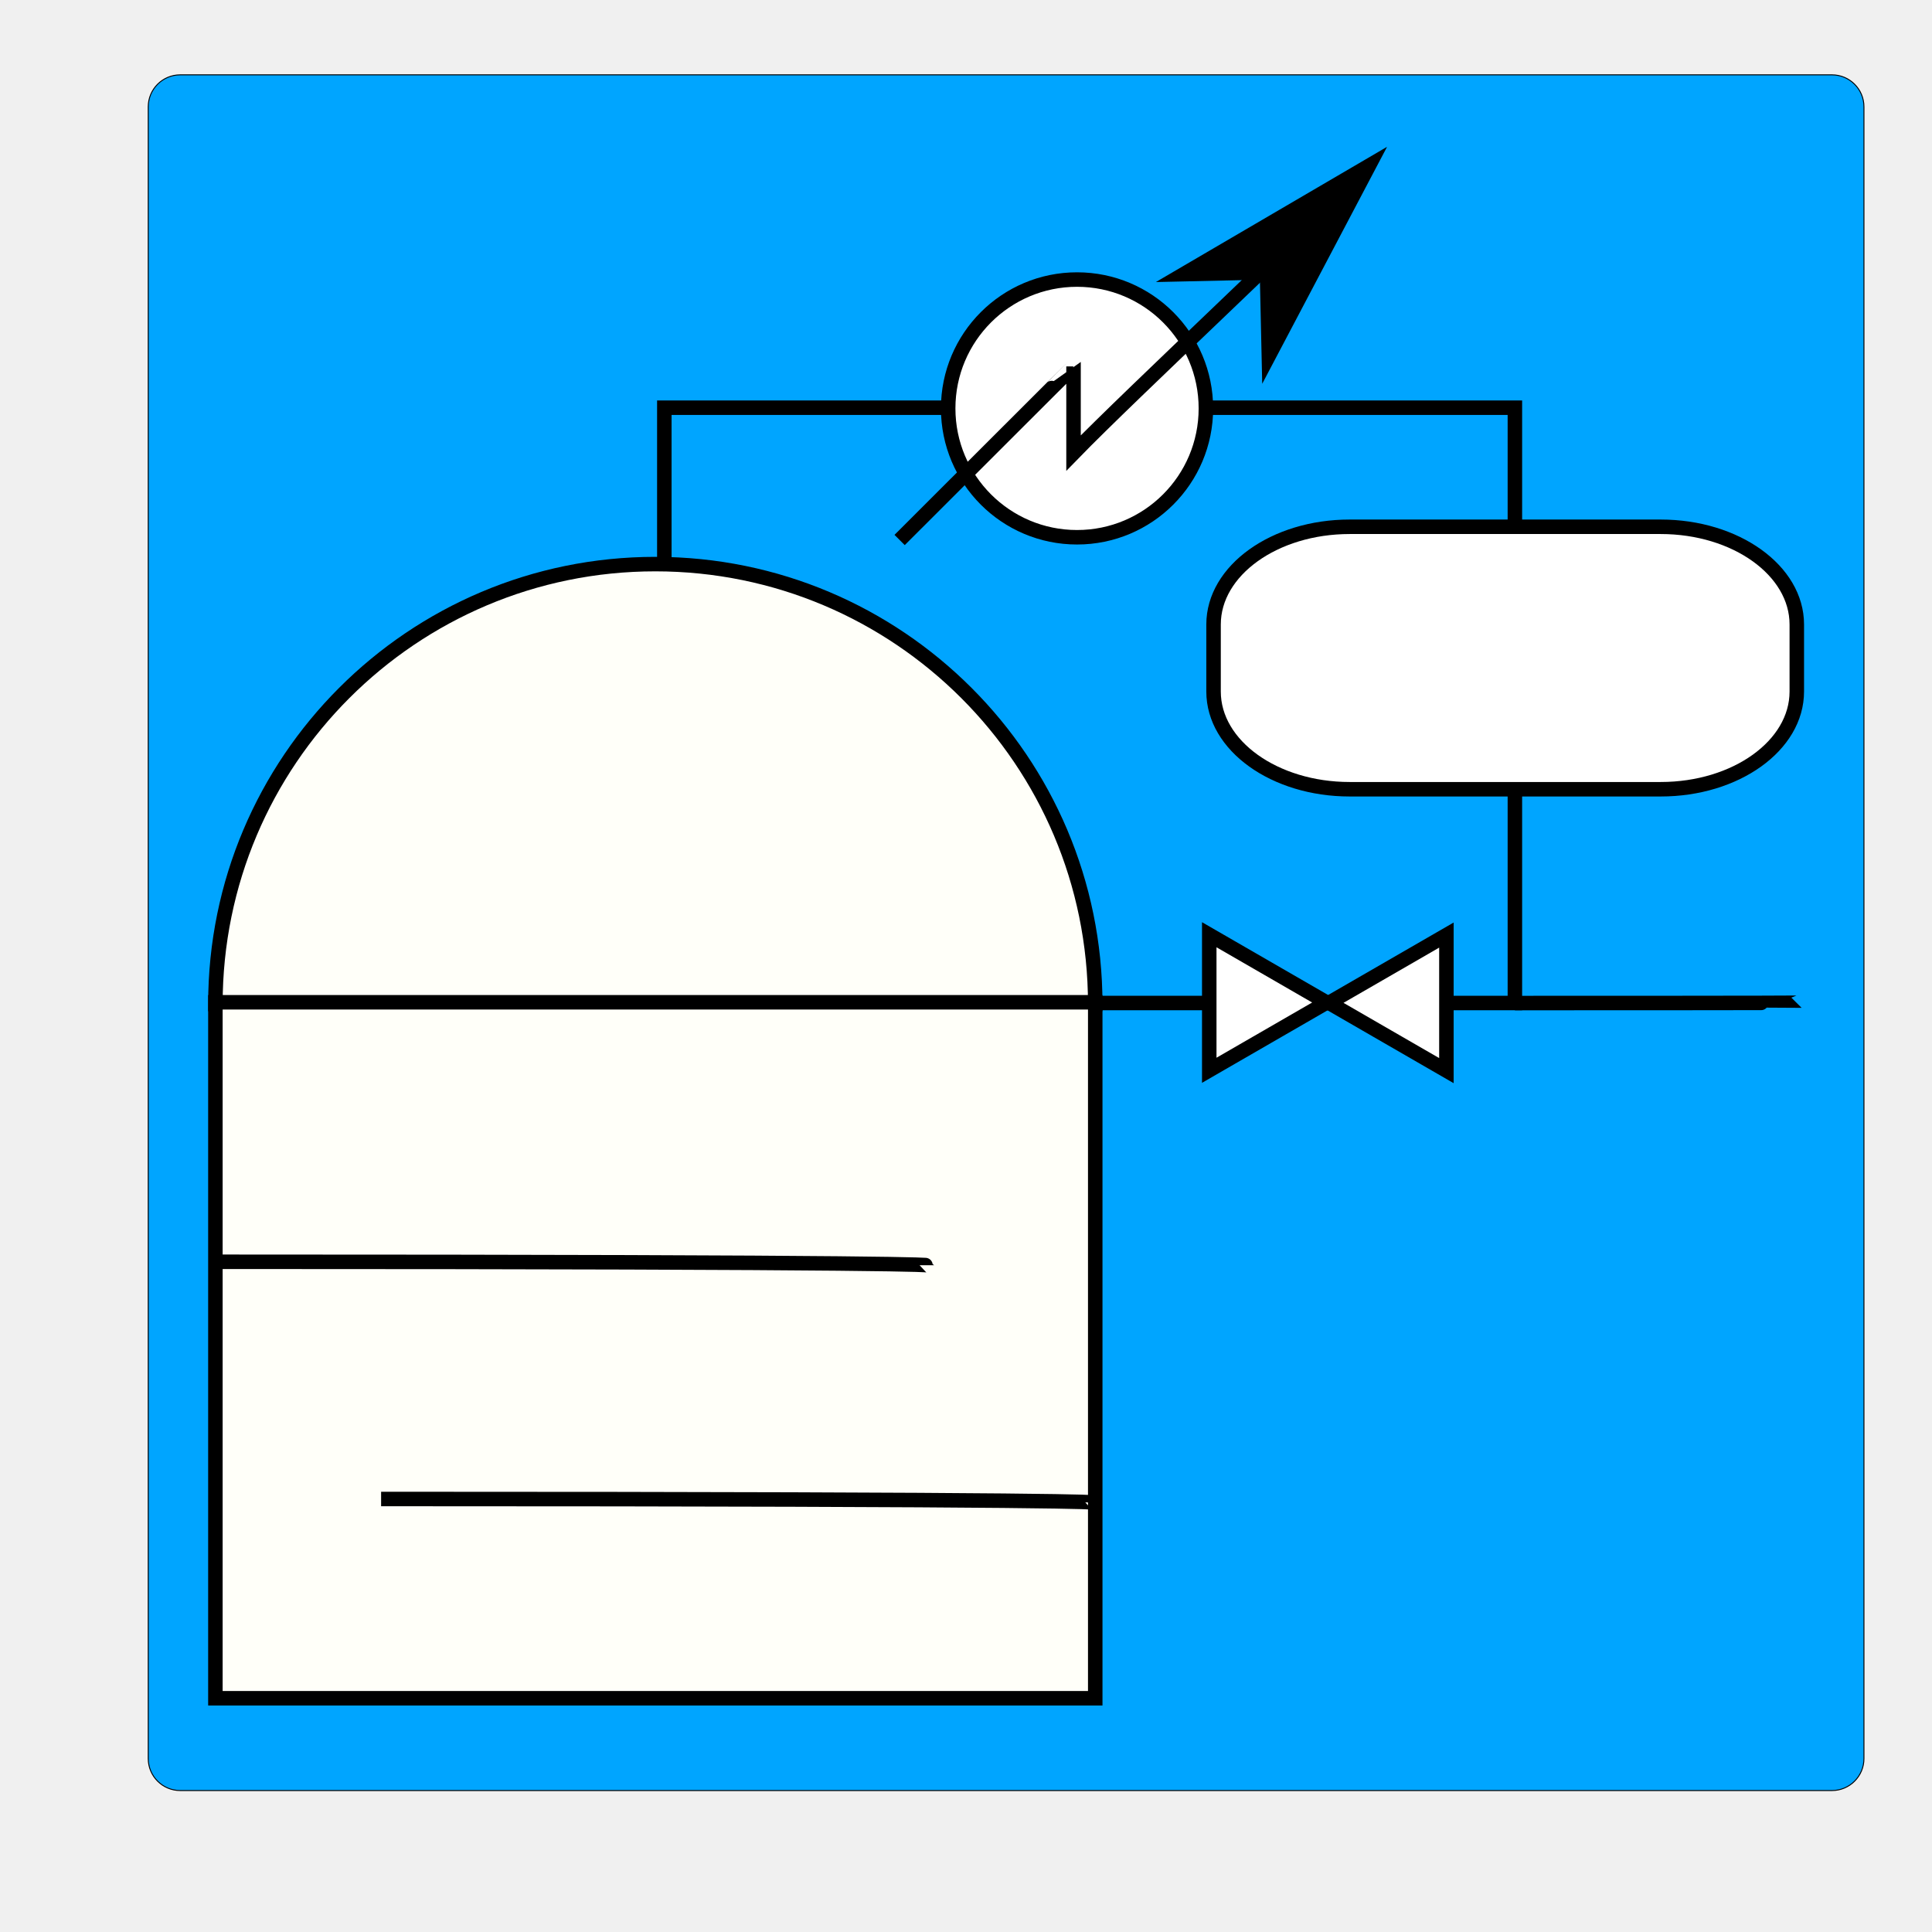
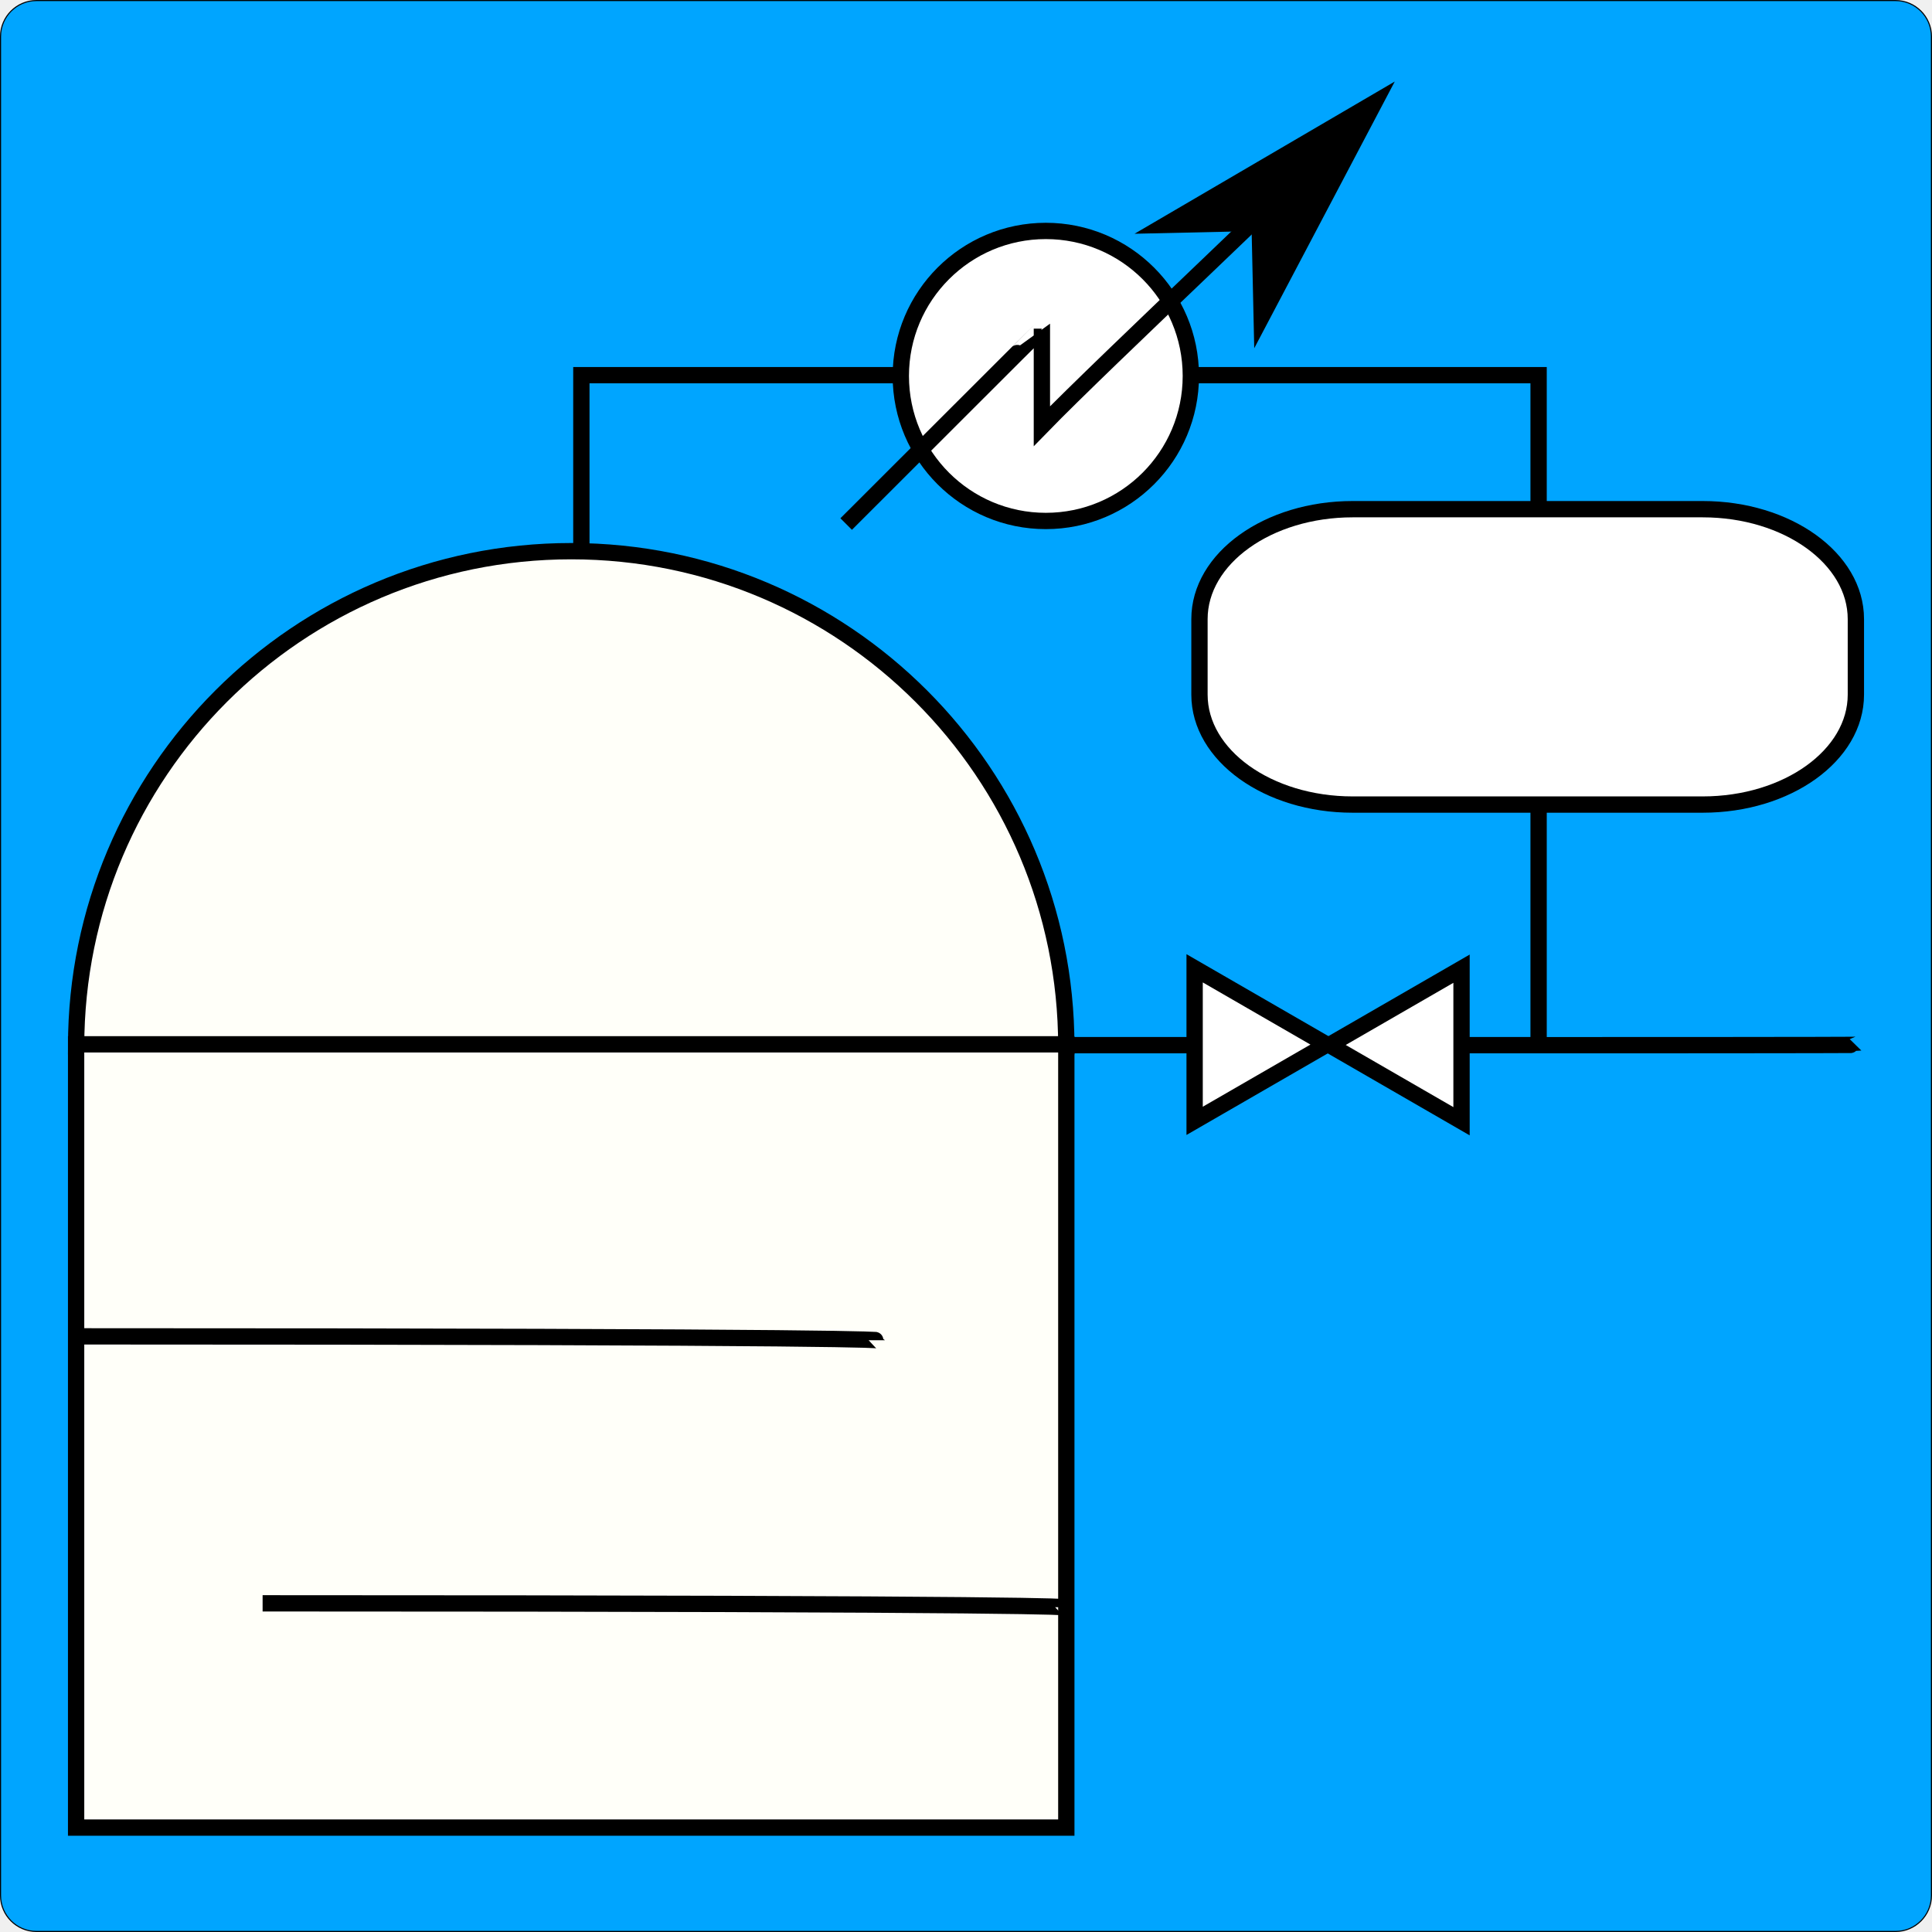
- <svg xmlns="http://www.w3.org/2000/svg" id="svg2985" version="1.1" width="2000" height="2000">
+ <svg xmlns="http://www.w3.org/2000/svg" id="svg2985" version="1.1" width="1777.094" height="1777.094">
  <defs id="defs2989">
-     <marker orient="auto" refY="0.0" refX="0.0" id="Arrow1Lend" style="overflow:visible;">
-       <path id="path3829" d="M 0.0,0.0 L 5.0,-5.0 L -12.5,0.0 L 5.0,5.0 L 0.0,0.0 z " style="fill-rule:evenodd;stroke:#000000;stroke-width:1.0pt;" transform="scale(0.8) rotate(180) translate(12.5,0)" />
+     <marker orient="auto" refY="0" refX="0" id="Arrow1Lend" style="overflow:visible">
+       <path id="path3829" d="M 0,0 5,-5 -12.5,0 5,5 0,0 z" style="fill-rule:evenodd;stroke:#000000;stroke-width:1pt" transform="matrix(-0.8,0,0,-0.8,-10,0)" />
    </marker>
    <clipPath clipPathUnits="userSpaceOnUse" id="clipPath3765">
      <rect style="fill:none;stroke:#000000;stroke-width:1.001;stroke-opacity:1" id="rect3767" width="1426.415" height="1625.157" x="301.887" y="186.164" ry="33.115" />
    </clipPath>
  </defs>
-   <rect style="fill:#00a5ff;stroke:#000000;stroke-opacity:1;fill-opacity:1" id="rect3771" width="1776.101" height="1776.101" x="153.459" y="77.472" ry="33.115" />
-   <g id="g4494" transform="translate(3522.012,1861.409)">
+   <rect style="fill:#00a5ff;fill-opacity:1;stroke:#000000;stroke-opacity:1" id="rect3771" width="1776.101" height="1776.101" x="0.49" y="0.503" ry="33.115" />
+   <g id="g4494" transform="translate(3369.044,1784.44)">
    <path id="path3011" d="m -3299.025,-822.064 c 0,-251.507 203.887,-455.395 455.395,-455.395 251.507,0 455.394,203.887 455.394,455.395 l -455.394,0 z" style="fill:#fffff9;fill-opacity:1;stroke:#000000;stroke-width:15;stroke-miterlimit:4;stroke-opacity:1;stroke-dasharray:none" />
    <rect rx="0" ry="33.198" y="-823.853" x="-3299.036" height="720.469" width="910.81" id="rect3782" style="fill:#fffff9;fill-opacity:1;stroke:#000000;stroke-width:15;stroke-miterlimit:4;stroke-opacity:1;stroke-dasharray:none" />
    <path id="path3786" d="m -2834.298,-1281.132 c 0,-155.671 0,-158.223 0,-158.223 l 880.49,0 0,0.638 0,615.627 c -434.428,0 -434.428,0 -434.428,0" style="fill:none;stroke:#000000;stroke-width:15;stroke-linecap:butt;stroke-linejoin:miter;stroke-miterlimit:4;stroke-opacity:1;stroke-dasharray:none" />
    <path transform="matrix(0.6711751,0,0,0.6711751,-2040.67,-1615.92)" d="m -347.17,264.151 c 0,109.762 -88.98,198.742 -198.742,198.742 -109.762,0 -198.742,-88.98 -198.742,-198.742 0,-109.762 88.98,-198.742 198.742,-198.742 109.762,0 198.742,88.98 198.742,198.742 z" id="path3784" style="fill:#ffffff;fill-opacity:1;stroke:#000000;stroke-width:22.349;stroke-miterlimit:4;stroke-opacity:1;stroke-dasharray:none" />
    <rect rx="140.88" ry="101.122" y="-1316.085" x="-2265.744" height="271.698" width="603.774" id="rect3788" style="fill:#ffffff;fill-opacity:1;stroke:#000000;stroke-width:15;stroke-miterlimit:4;stroke-opacity:1;stroke-dasharray:none" />
    <path id="path3792" d="m -1953.794,-823.05 c 291.195,0 291.509,-0.319 291.509,-0.319" style="fill:none;stroke:#000000;stroke-width:15;stroke-linecap:butt;stroke-linejoin:miter;stroke-miterlimit:4;stroke-opacity:1;stroke-dasharray:none" />
    <g style="stroke:#000000;stroke-width:15;stroke-miterlimit:4;stroke-opacity:1;stroke-dasharray:none" transform="translate(-1266.172,-1535.569)" id="g3816">
      <path style="fill:#ffffff;fill-opacity:1;stroke:#000000;stroke-width:15;stroke-miterlimit:4;stroke-opacity:1;stroke-dasharray:none" id="path3796" d="m -1004.028,782.109 0,-70.159 0,-70.159 60.759,35.079 60.759,35.079 -60.759,35.079 z" />
      <path transform="matrix(-1,0,0,1,-1762.555,0.3586979)" style="fill:#ffffff;fill-opacity:1;stroke:#000000;stroke-width:15;stroke-miterlimit:4;stroke-opacity:1;stroke-dasharray:none" id="path3796-1" d="m -1004.028,782.109 0,-70.159 0,-70.159 60.759,35.079 60.759,35.079 -60.759,35.079 z" />
    </g>
    <path id="path3820" d="m -2590.725,-1302.412 c 179.823,-179.823 180.031,-179.717 180.031,-179.717 l 0,89.719 c 59.959,-61.64 245.815,-234.694 304.44,-295.979" style="fill:none;stroke:#000000;stroke-width:15;stroke-linecap:butt;stroke-linejoin:miter;stroke-miterlimit:4;stroke-opacity:1;stroke-dasharray:none;marker-end:url(#Arrow1Lend)" />
    <path id="path4266" d="m -3299.025,-555.231 c 736.458,0 736.458,3.558 736.458,3.558" style="fill:none;stroke:#000000;stroke-width:15;stroke-linecap:butt;stroke-linejoin:miter;stroke-miterlimit:4;stroke-opacity:1;stroke-dasharray:none" />
    <path id="path4266-7" d="m -3127.489,-309.663 c 736.458,0 736.458,3.558 736.458,3.558" style="fill:none;stroke:#000000;stroke-width:15;stroke-linecap:butt;stroke-linejoin:miter;stroke-miterlimit:4;stroke-opacity:1;stroke-dasharray:none" />
  </g>
</svg>
